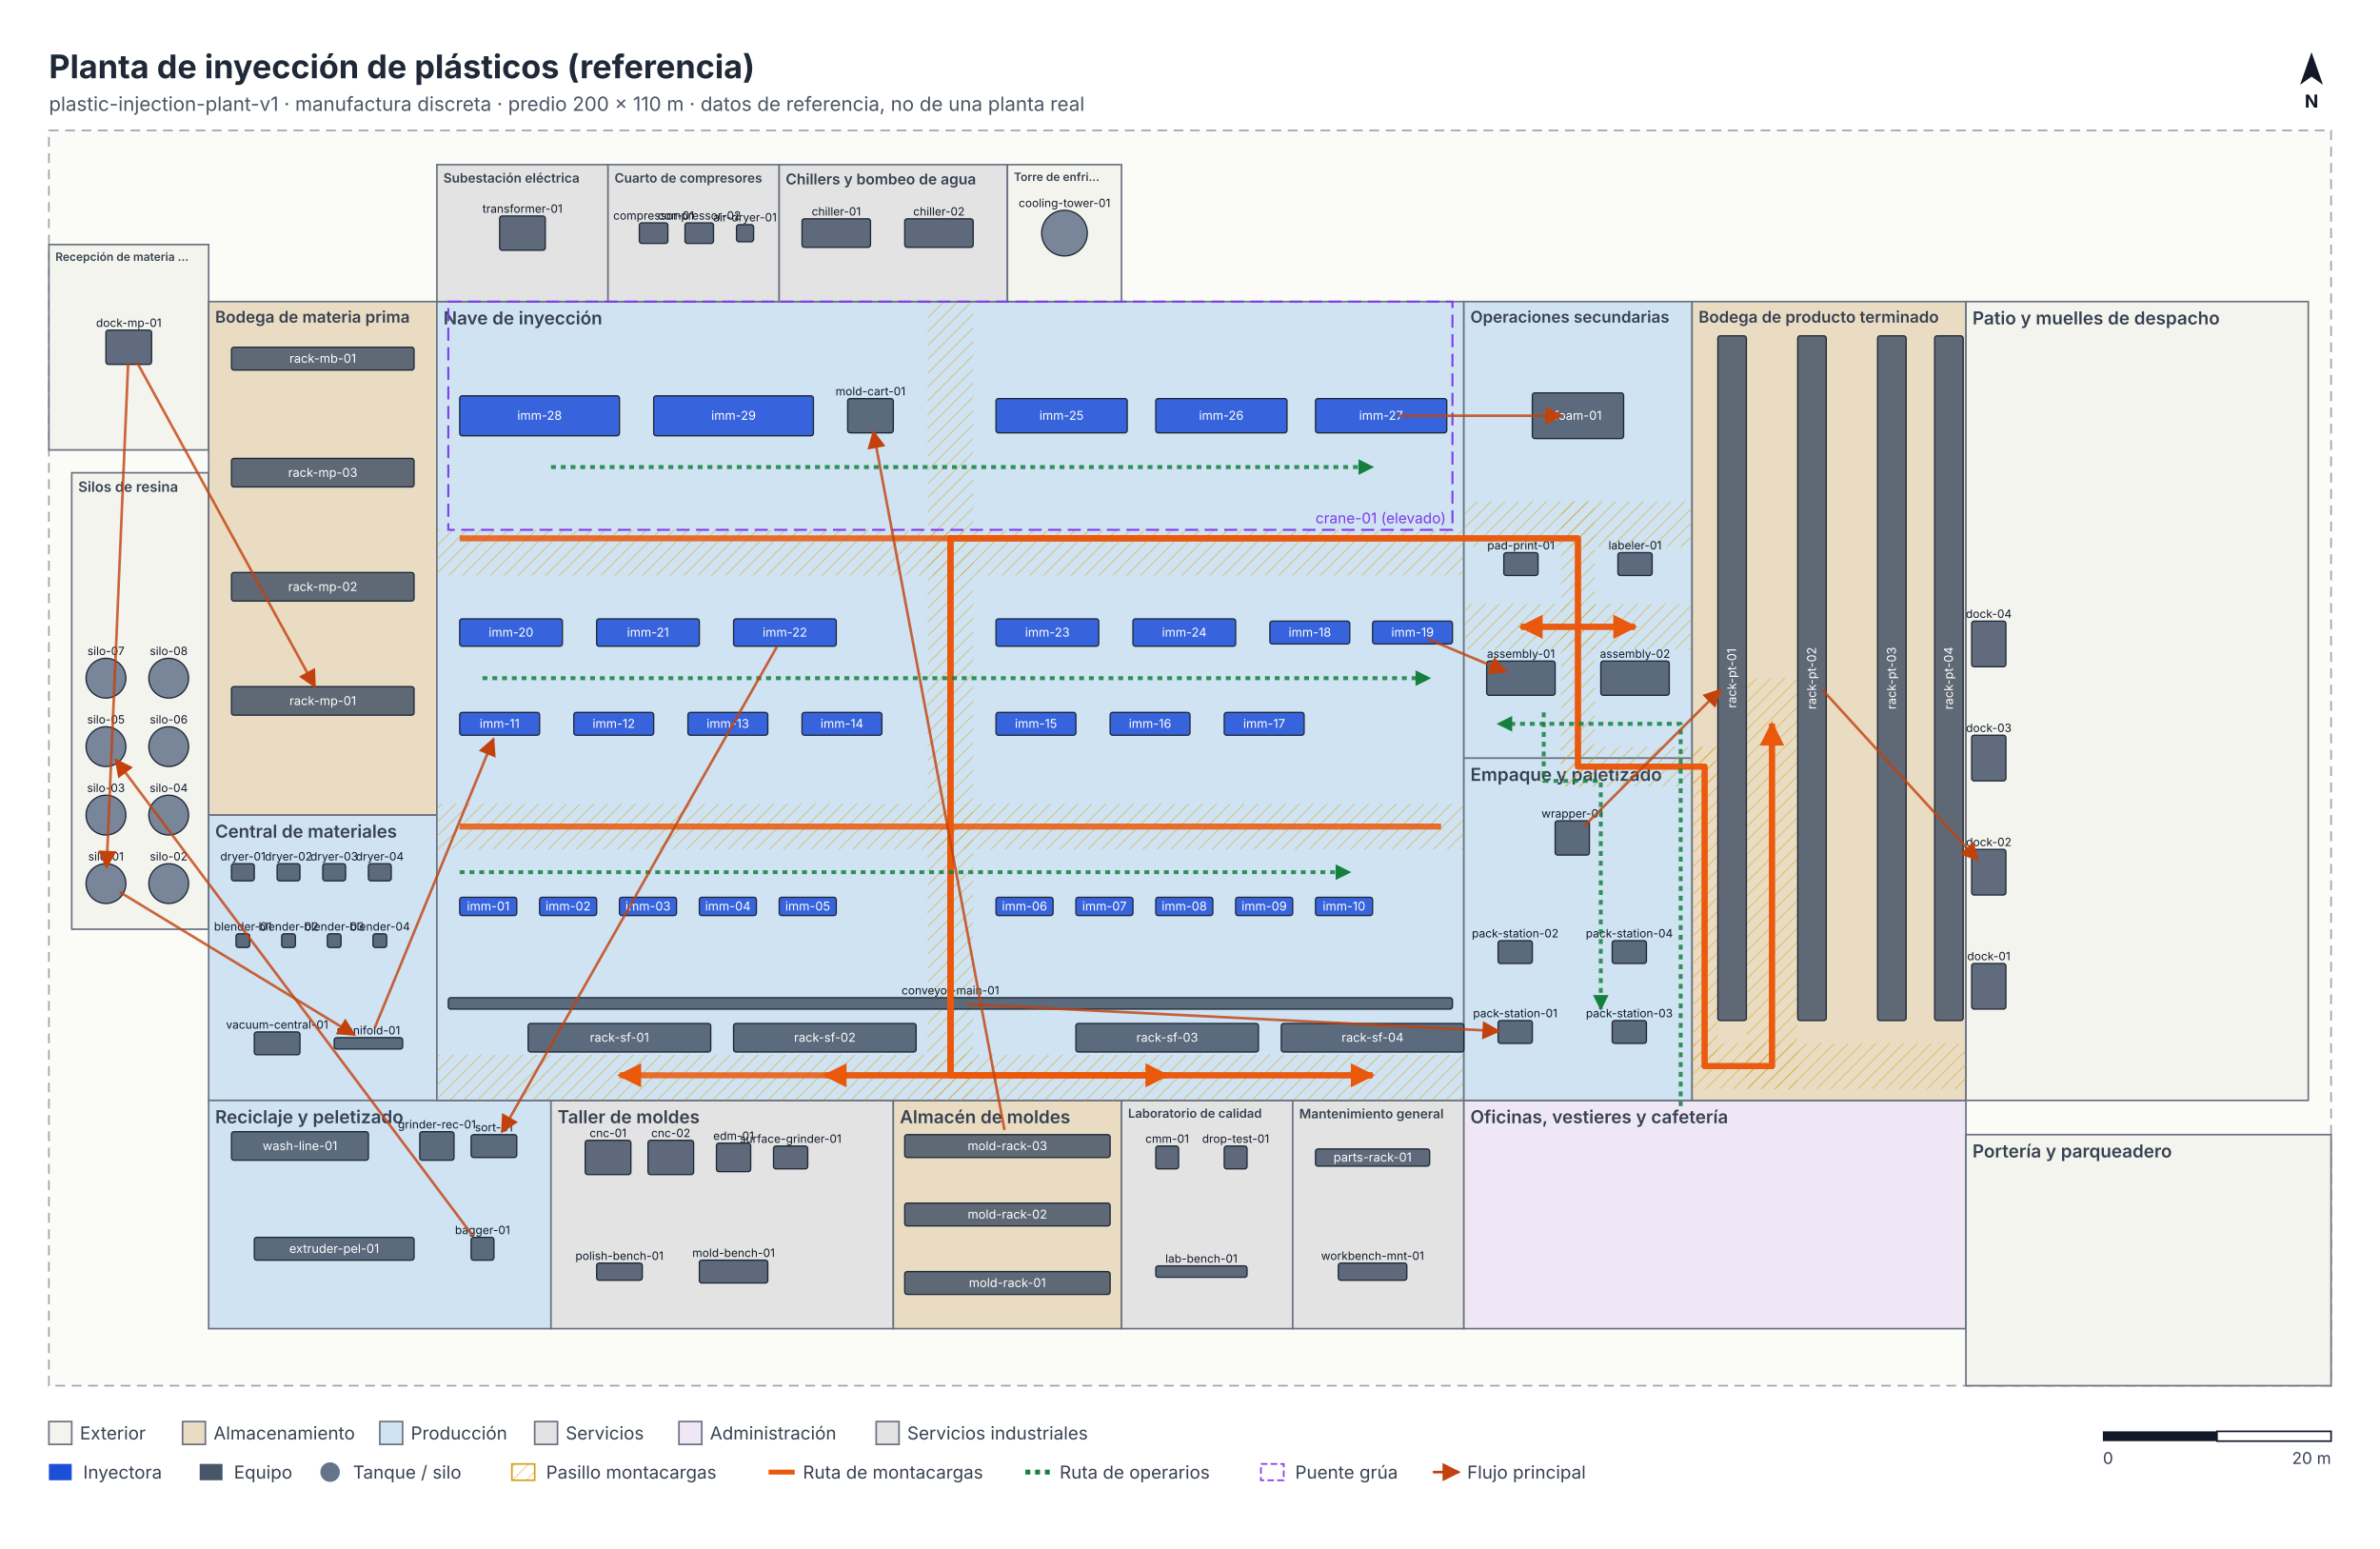
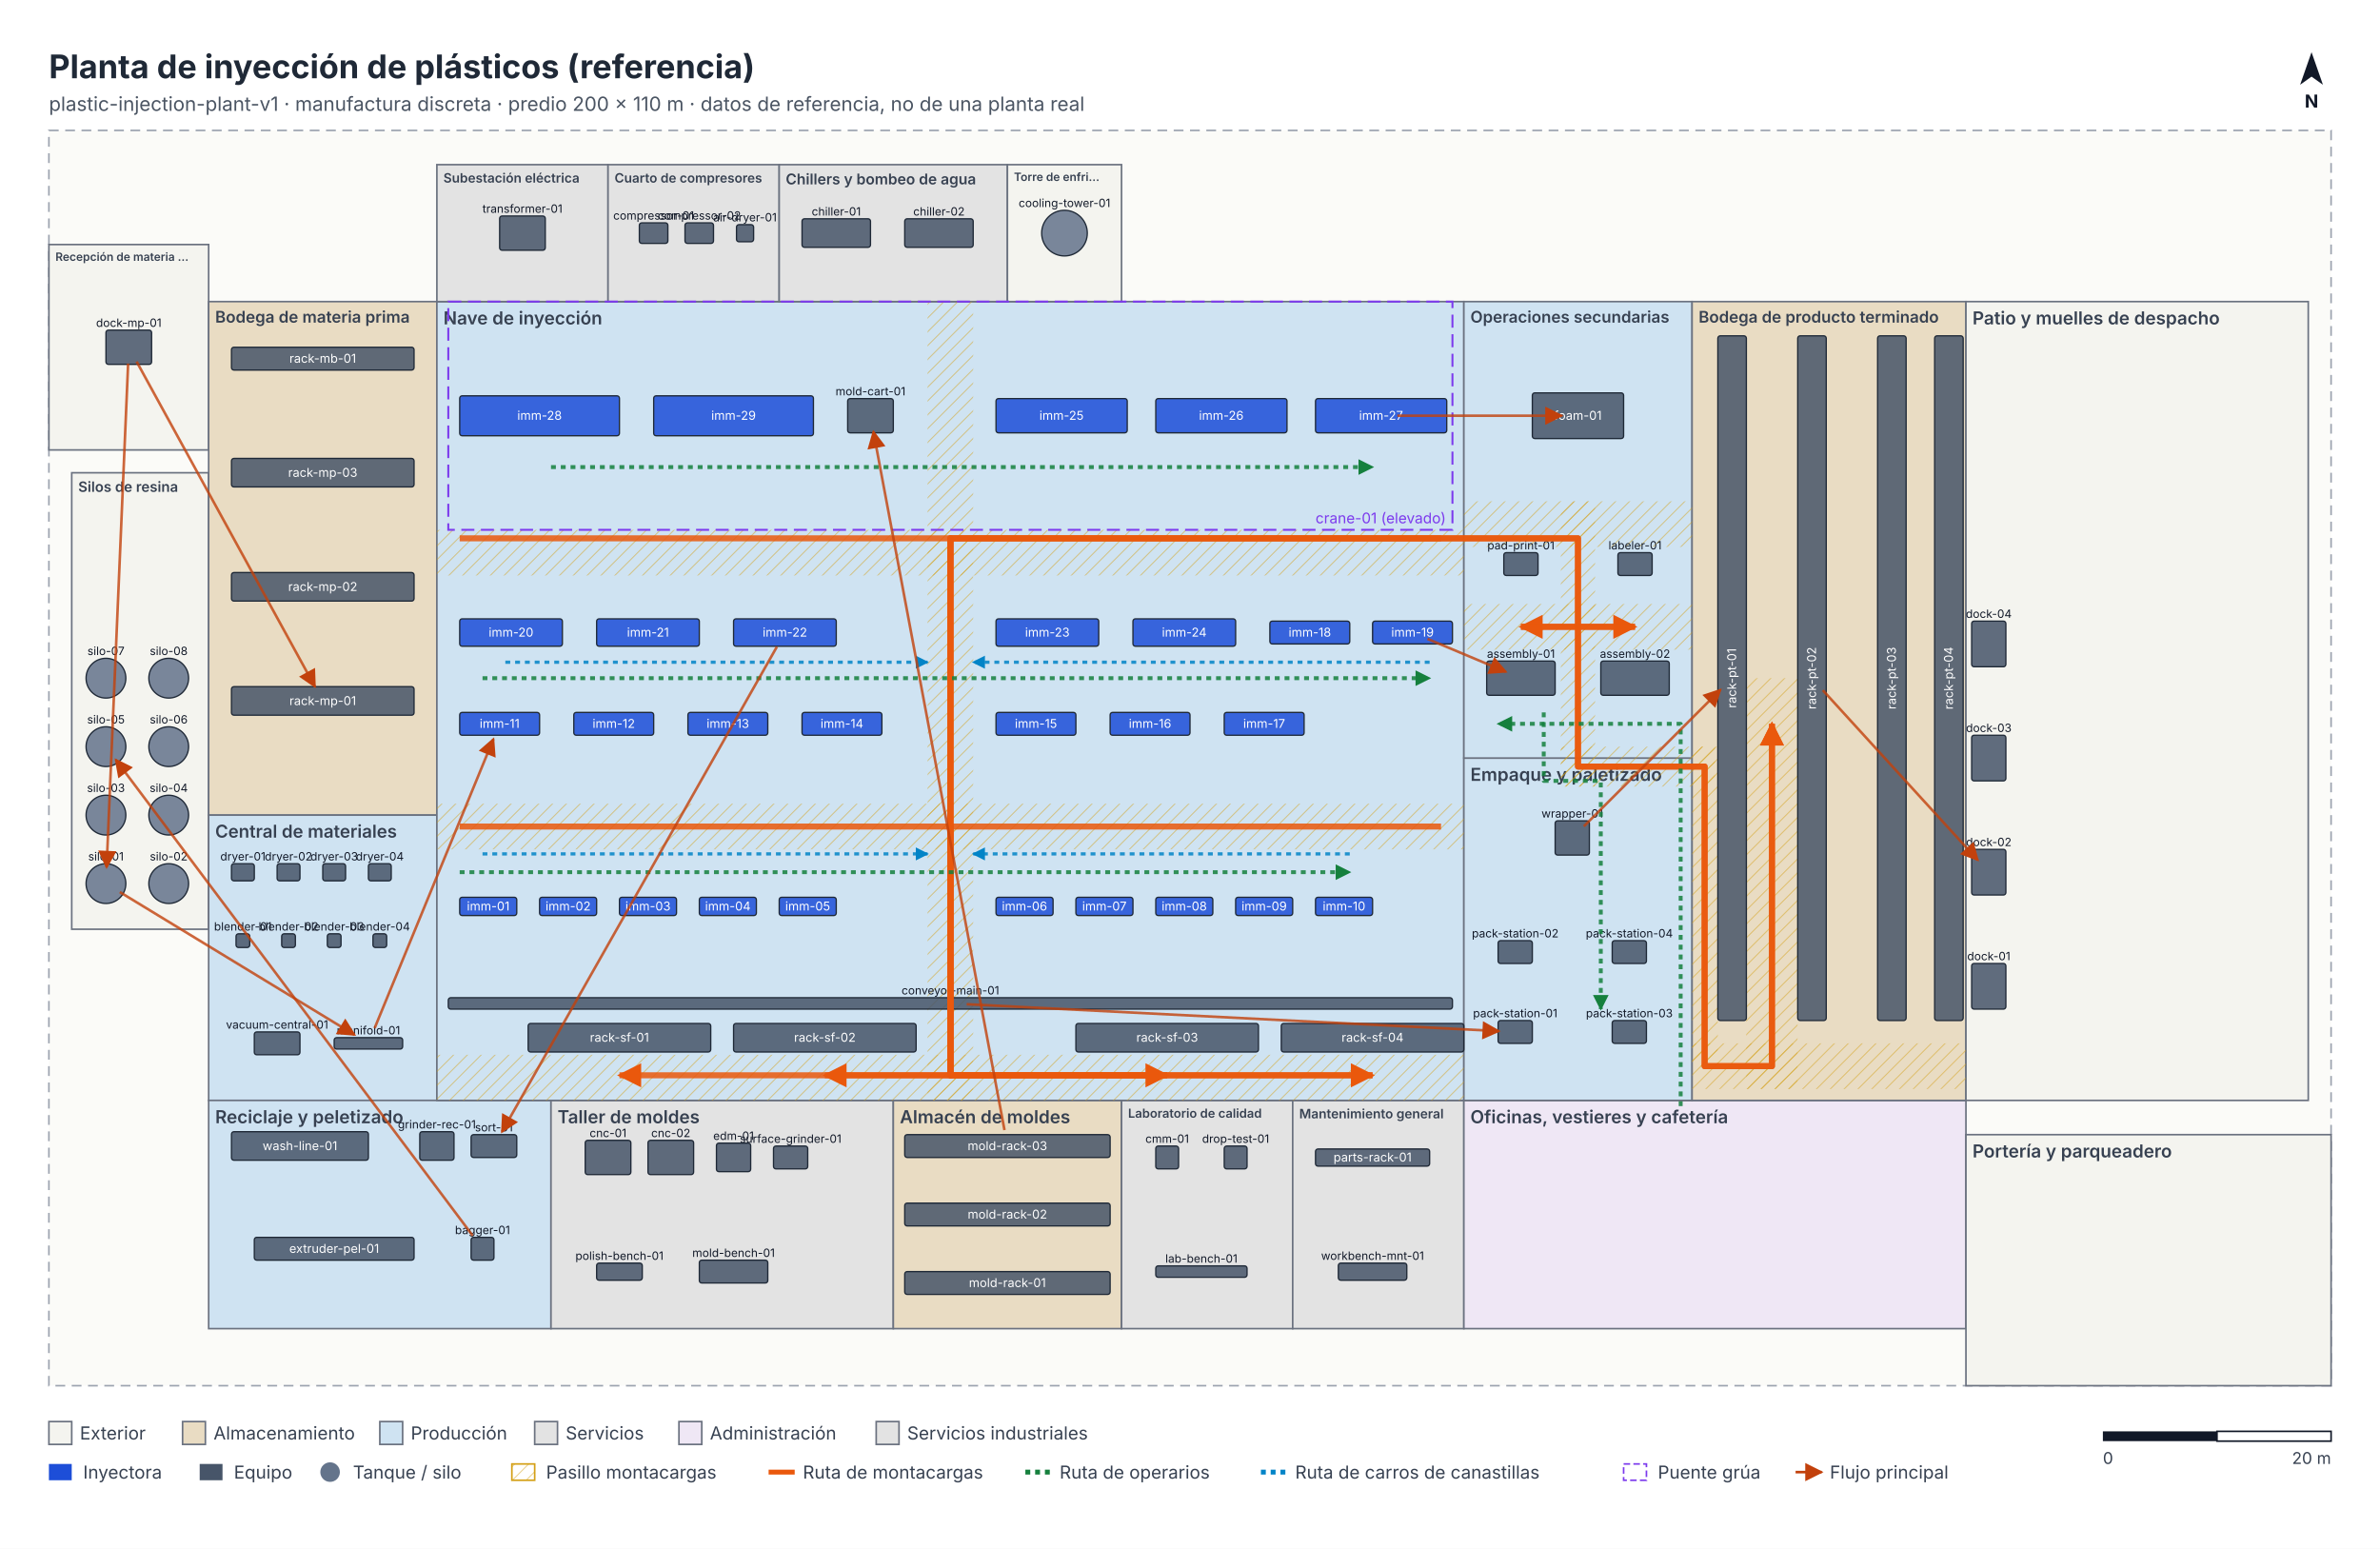
<svg xmlns="http://www.w3.org/2000/svg" width="1460" height="950" viewBox="0 0 1460 950" font-family="Inter, Helvetica, Arial, sans-serif">
  <defs>
    <pattern id="hatch" width="6" height="6" patternUnits="userSpaceOnUse" patternTransform="rotate(45)">
      <line x1="0" y1="0" x2="0" y2="6" stroke="#d4a017" stroke-width="1.2" stroke-opacity="0.45" />
    </pattern>
    <marker id="arrow" viewBox="0 0 10 10" refX="9" refY="5" markerWidth="7" markerHeight="7" orient="auto-start-reverse">
      <path d="M0,0 L10,5 L0,10 z" fill="#c2410c" />
    </marker>
    <marker id="arrow-forklift" viewBox="0 0 10 10" refX="9" refY="5" markerWidth="4" markerHeight="4" orient="auto">
      <path d="M0,0 L10,5 L0,10 z" fill="#ea580c" />
    </marker>
    <marker id="arrow-pedestrian" viewBox="0 0 10 10" refX="9" refY="5" markerWidth="4" markerHeight="4" orient="auto">
      <path d="M0,0 L10,5 L0,10 z" fill="#15803d" />
+     </marker>
+     <marker id="arrow-cart" viewBox="0 0 10 10" refX="9" refY="5" markerWidth="4" markerHeight="4" orient="auto">
+       <path d="M0,0 L10,5 L0,10 z" fill="#0284c7" />
    </marker>
  </defs>
  <rect width="100%" height="100%" fill="#ffffff" />
  <text x="30" y="48" font-size="20" font-weight="700" fill="#1f2937">Planta de inyección de plásticos (referencia)</text>
  <text x="30" y="68" font-size="12" fill="#4b5563">plastic-injection-plant-v1 · manufactura discreta · predio 200 × 110 m · datos de referencia, no de una planta real</text>
  <rect x="30.0" y="80.0" width="1400.0" height="770.0" fill="#fbfbf8" stroke="#9ca3af" stroke-dasharray="6 4" />
  <rect x="44.0" y="290.0" width="84.0" height="280.0" fill="#f4f4ef" stroke="#6b7280" stroke-width="1" />
  <text x="48.0" y="301.7" font-size="8.736" font-weight="600" fill="#374151">Silos de resina</text>
  <rect x="30.0" y="150.0" width="98.0" height="126.0" fill="#f4f4ef" stroke="#6b7280" stroke-width="1" />
  <text x="34.0" y="160.0" font-size="7.0" font-weight="600" fill="#374151">Recepción de materia …</text>
  <rect x="128.0" y="185.0" width="140.0" height="315.0" fill="#e9dcc3" stroke="#6b7280" stroke-width="1" />
  <text x="132.0" y="197.9" font-size="9.895" font-weight="600" fill="#374151">Bodega de materia prima</text>
  <rect x="128.0" y="500.0" width="140.0" height="175.0" fill="#cfe3f2" stroke="#6b7280" stroke-width="1" />
  <text x="132.0" y="513.8" font-size="10.837" font-weight="600" fill="#374151">Central de materiales</text>
  <rect x="128.0" y="675.0" width="210.0" height="140.0" fill="#cfe3f2" stroke="#6b7280" stroke-width="1" />
  <text x="132.0" y="689.0" font-size="11.0" font-weight="600" fill="#374151">Reciclaje y peletizado</text>
  <rect x="338.0" y="675.0" width="210.0" height="140.0" fill="#e3e3e3" stroke="#6b7280" stroke-width="1" />
  <text x="342.0" y="689.0" font-size="11.0" font-weight="600" fill="#374151">Taller de moldes</text>
  <rect x="548.0" y="675.0" width="140.0" height="140.0" fill="#e9dcc3" stroke="#6b7280" stroke-width="1" />
  <text x="552.0" y="689.0" font-size="11.0" font-weight="600" fill="#374151">Almacén de moldes</text>
  <rect x="688.0" y="675.0" width="105.0" height="140.0" fill="#e3e3e3" stroke="#6b7280" stroke-width="1" />
  <text x="692.0" y="685.6" font-size="7.602" font-weight="600" fill="#374151">Laboratorio de calidad</text>
  <rect x="793.0" y="675.0" width="105.0" height="140.0" fill="#e3e3e3" stroke="#6b7280" stroke-width="1" />
  <text x="797.0" y="686.0" font-size="7.964" font-weight="600" fill="#374151">Mantenimiento general</text>
  <rect x="898.0" y="675.0" width="308.0" height="140.0" fill="#efe7f5" stroke="#6b7280" stroke-width="1" />
  <text x="902.0" y="689.0" font-size="11.0" font-weight="600" fill="#374151">Oficinas, vestieres y cafetería</text>
  <rect x="268.0" y="185.0" width="630.0" height="490.0" fill="#cfe3f2" stroke="#6b7280" stroke-width="1" />
  <text x="272.0" y="199.0" font-size="11.0" font-weight="600" fill="#374151">Nave de inyección</text>
  <rect x="898.0" y="465.0" width="140.0" height="210.0" fill="#cfe3f2" stroke="#6b7280" stroke-width="1" />
  <text x="902.0" y="479.0" font-size="11.0" font-weight="600" fill="#374151">Empaque y paletizado</text>
  <rect x="898.0" y="185.0" width="140.0" height="280.0" fill="#cfe3f2" stroke="#6b7280" stroke-width="1" />
  <text x="902.0" y="197.9" font-size="9.895" font-weight="600" fill="#374151">Operaciones secundarias</text>
  <rect x="1038.0" y="185.0" width="168.0" height="490.0" fill="#e9dcc3" stroke="#6b7280" stroke-width="1" />
  <text x="1042.0" y="197.9" font-size="9.852" font-weight="600" fill="#374151">Bodega de producto terminado</text>
  <rect x="1206.0" y="185.0" width="210.0" height="490.0" fill="#f4f4ef" stroke="#6b7280" stroke-width="1" />
  <text x="1210.0" y="199.0" font-size="11.0" font-weight="600" fill="#374151">Patio y muelles de despacho</text>
  <rect x="268.0" y="101.0" width="105.0" height="84.0" fill="#e3e3e3" stroke="#6b7280" stroke-width="1" />
  <text x="272.0" y="112.0" font-size="7.964" font-weight="600" fill="#374151">Subestación eléctrica</text>
  <rect x="373.0" y="101.0" width="105.0" height="84.0" fill="#e3e3e3" stroke="#6b7280" stroke-width="1" />
  <text x="377.0" y="112.0" font-size="7.964" font-weight="600" fill="#374151">Cuarto de compresores</text>
  <rect x="478.0" y="101.0" width="140.0" height="84.0" fill="#e3e3e3" stroke="#6b7280" stroke-width="1" />
  <text x="482.0" y="113.1" font-size="9.103" font-weight="600" fill="#374151">Chillers y bombeo de agua</text>
  <rect x="618.0" y="101.0" width="70.0" height="84.0" fill="#f4f4ef" stroke="#6b7280" stroke-width="1" />
  <text x="622.0" y="111.0" font-size="7.0" font-weight="600" fill="#374151">Torre de enfri…</text>
  <rect x="1206.0" y="696.0" width="224.0" height="154.0" fill="#f4f4ef" stroke="#6b7280" stroke-width="1" />
  <text x="1210.0" y="710.0" font-size="11.0" font-weight="600" fill="#374151">Portería y parqueadero</text>
  <rect x="268.0" y="647.0" width="630.0" height="28.0" fill="url(#hatch)" stroke="none" />
  <rect x="569.0" y="185.0" width="28.0" height="490.0" fill="url(#hatch)" stroke="none" />
  <rect x="268.0" y="493.0" width="630.0" height="28.0" fill="url(#hatch)" stroke="none" />
  <rect x="268.0" y="325.0" width="630.0" height="28.0" fill="url(#hatch)" stroke="none" />
  <rect x="898.0" y="307.5" width="140.0" height="28.0" fill="url(#hatch)" stroke="none" />
  <rect x="898.0" y="370.5" width="140.0" height="28.0" fill="url(#hatch)" stroke="none" />
  <rect x="957.5" y="307.5" width="21.0" height="175.0" fill="url(#hatch)" stroke="none" />
  <rect x="957.5" y="458.0" width="94.5" height="24.5" fill="url(#hatch)" stroke="none" />
  <rect x="1038.0" y="458.0" width="15.8" height="196.0" fill="url(#hatch)" stroke="none" />
  <rect x="1038.0" y="640.0" width="168.0" height="28.0" fill="url(#hatch)" stroke="none" />
  <rect x="1071.2" y="416.0" width="31.5" height="252.0" fill="url(#hatch)" stroke="none" />
  <circle cx="65.0" cy="542.0" r="12.2" fill="#64748b" fill-opacity="0.85" stroke="#1f2937" stroke-width="0.8" />
  <text x="65.0" y="527.8" font-size="7.0" text-anchor="middle" fill="#111827">silo-01</text>
  <circle cx="103.5" cy="542.0" r="12.2" fill="#64748b" fill-opacity="0.85" stroke="#1f2937" stroke-width="0.8" />
  <text x="103.5" y="527.8" font-size="7.0" text-anchor="middle" fill="#111827">silo-02</text>
  <circle cx="65.0" cy="500.0" r="12.2" fill="#64748b" fill-opacity="0.85" stroke="#1f2937" stroke-width="0.8" />
  <text x="65.0" y="485.8" font-size="7.0" text-anchor="middle" fill="#111827">silo-03</text>
  <circle cx="103.5" cy="500.0" r="12.2" fill="#64748b" fill-opacity="0.85" stroke="#1f2937" stroke-width="0.8" />
  <text x="103.5" y="485.8" font-size="7.0" text-anchor="middle" fill="#111827">silo-04</text>
  <circle cx="65.0" cy="458.0" r="12.2" fill="#64748b" fill-opacity="0.85" stroke="#1f2937" stroke-width="0.8" />
  <text x="65.0" y="443.8" font-size="7.0" text-anchor="middle" fill="#111827">silo-05</text>
  <circle cx="103.5" cy="458.0" r="12.2" fill="#64748b" fill-opacity="0.85" stroke="#1f2937" stroke-width="0.8" />
  <text x="103.5" y="443.8" font-size="7.0" text-anchor="middle" fill="#111827">silo-06</text>
  <circle cx="65.0" cy="416.0" r="12.2" fill="#64748b" fill-opacity="0.85" stroke="#1f2937" stroke-width="0.8" />
  <text x="65.0" y="401.8" font-size="7.0" text-anchor="middle" fill="#111827">silo-07</text>
  <circle cx="103.5" cy="416.0" r="12.2" fill="#64748b" fill-opacity="0.85" stroke="#1f2937" stroke-width="0.8" />
  <text x="103.5" y="401.8" font-size="7.0" text-anchor="middle" fill="#111827">silo-08</text>
  <rect x="65.0" y="202.5" width="28.0" height="21.0" rx="1.5" fill="#475569" fill-opacity="0.85" stroke="#1f2937" stroke-width="0.8" />
  <text x="79.0" y="200.5" font-size="7.0" text-anchor="middle" fill="#111827">dock-mp-01</text>
  <rect x="142.0" y="421.2" width="112.0" height="17.5" rx="1.5" fill="#475569" fill-opacity="0.85" stroke="#1f2937" stroke-width="0.8" />
  <text x="198.0" y="432.5" font-size="7.5" text-anchor="middle" fill="#ffffff">rack-mp-01</text>
  <rect x="142.0" y="351.2" width="112.0" height="17.5" rx="1.5" fill="#475569" fill-opacity="0.85" stroke="#1f2937" stroke-width="0.8" />
  <text x="198.0" y="362.5" font-size="7.5" text-anchor="middle" fill="#ffffff">rack-mp-02</text>
  <rect x="142.0" y="281.2" width="112.0" height="17.5" rx="1.5" fill="#475569" fill-opacity="0.85" stroke="#1f2937" stroke-width="0.8" />
  <text x="198.0" y="292.5" font-size="7.5" text-anchor="middle" fill="#ffffff">rack-mp-03</text>
  <rect x="142.0" y="213.0" width="112.0" height="14.0" rx="1.5" fill="#475569" fill-opacity="0.85" stroke="#1f2937" stroke-width="0.8" />
  <text x="198.0" y="222.5" font-size="7.5" text-anchor="middle" fill="#ffffff">rack-mb-01</text>
  <rect x="142.0" y="529.8" width="14.0" height="10.5" rx="1.5" fill="#475569" fill-opacity="0.85" stroke="#1f2937" stroke-width="0.8" />
  <text x="149.0" y="527.8" font-size="7.0" text-anchor="middle" fill="#111827">dryer-01</text>
  <rect x="170.0" y="529.8" width="14.0" height="10.5" rx="1.5" fill="#475569" fill-opacity="0.85" stroke="#1f2937" stroke-width="0.8" />
  <text x="177.0" y="527.8" font-size="7.0" text-anchor="middle" fill="#111827">dryer-02</text>
  <rect x="198.0" y="529.8" width="14.0" height="10.5" rx="1.5" fill="#475569" fill-opacity="0.85" stroke="#1f2937" stroke-width="0.8" />
  <text x="205.0" y="527.8" font-size="7.0" text-anchor="middle" fill="#111827">dryer-03</text>
  <rect x="226.0" y="529.8" width="14.0" height="10.5" rx="1.5" fill="#475569" fill-opacity="0.85" stroke="#1f2937" stroke-width="0.8" />
  <text x="233.0" y="527.8" font-size="7.0" text-anchor="middle" fill="#111827">dryer-04</text>
  <rect x="144.8" y="572.8" width="8.4" height="8.4" rx="1.5" fill="#475569" fill-opacity="0.85" stroke="#1f2937" stroke-width="0.8" />
  <text x="149.0" y="570.8" font-size="7.0" text-anchor="middle" fill="#111827">blender-01</text>
  <rect x="172.8" y="572.8" width="8.4" height="8.4" rx="1.5" fill="#475569" fill-opacity="0.85" stroke="#1f2937" stroke-width="0.8" />
  <text x="177.0" y="570.8" font-size="7.0" text-anchor="middle" fill="#111827">blender-02</text>
  <rect x="200.8" y="572.8" width="8.4" height="8.4" rx="1.5" fill="#475569" fill-opacity="0.85" stroke="#1f2937" stroke-width="0.8" />
  <text x="205.0" y="570.8" font-size="7.0" text-anchor="middle" fill="#111827">blender-03</text>
  <rect x="228.8" y="572.8" width="8.4" height="8.4" rx="1.5" fill="#475569" fill-opacity="0.85" stroke="#1f2937" stroke-width="0.8" />
  <text x="233.0" y="570.8" font-size="7.0" text-anchor="middle" fill="#111827">blender-04</text>
  <rect x="156.0" y="633.0" width="28.0" height="14.0" rx="1.5" fill="#475569" fill-opacity="0.85" stroke="#1f2937" stroke-width="0.8" />
  <text x="170.0" y="631.0" font-size="7.0" text-anchor="middle" fill="#111827">vacuum-central-01</text>
  <rect x="205.0" y="636.5" width="42.0" height="7.0" rx="1.5" fill="#475569" fill-opacity="0.85" stroke="#1f2937" stroke-width="0.8" />
  <text x="226.0" y="634.5" font-size="7.0" text-anchor="middle" fill="#111827">manifold-01</text>
  <rect x="289.0" y="696.0" width="28.0" height="14.0" rx="1.5" fill="#475569" fill-opacity="0.85" stroke="#1f2937" stroke-width="0.8" />
  <text x="303.0" y="694.0" font-size="7.0" text-anchor="middle" fill="#111827">sort-01</text>
  <rect x="142.0" y="694.2" width="84.0" height="17.5" rx="1.5" fill="#475569" fill-opacity="0.85" stroke="#1f2937" stroke-width="0.8" />
  <text x="184.0" y="705.5" font-size="7.5" text-anchor="middle" fill="#ffffff">wash-line-01</text>
  <rect x="257.5" y="694.2" width="21.0" height="17.5" rx="1.5" fill="#475569" fill-opacity="0.85" stroke="#1f2937" stroke-width="0.8" />
  <text x="268.0" y="692.2" font-size="7.0" text-anchor="middle" fill="#111827">grinder-rec-01</text>
  <rect x="156.0" y="759.0" width="98.0" height="14.0" rx="1.5" fill="#475569" fill-opacity="0.85" stroke="#1f2937" stroke-width="0.8" />
  <text x="205.0" y="768.5" font-size="7.5" text-anchor="middle" fill="#ffffff">extruder-pel-01</text>
  <rect x="289.0" y="759.0" width="14.0" height="14.0" rx="1.5" fill="#475569" fill-opacity="0.85" stroke="#1f2937" stroke-width="0.8" />
  <text x="296.0" y="757.0" font-size="7.0" text-anchor="middle" fill="#111827">bagger-01</text>
  <rect x="359.0" y="699.5" width="28.0" height="21.0" rx="1.5" fill="#475569" fill-opacity="0.85" stroke="#1f2937" stroke-width="0.8" />
  <text x="373.0" y="697.5" font-size="7.0" text-anchor="middle" fill="#111827">cnc-01</text>
  <rect x="397.5" y="699.5" width="28.0" height="21.0" rx="1.5" fill="#475569" fill-opacity="0.85" stroke="#1f2937" stroke-width="0.8" />
  <text x="411.5" y="697.5" font-size="7.0" text-anchor="middle" fill="#111827">cnc-02</text>
  <rect x="439.5" y="701.2" width="21.0" height="17.5" rx="1.5" fill="#475569" fill-opacity="0.85" stroke="#1f2937" stroke-width="0.8" />
  <text x="450.0" y="699.2" font-size="7.0" text-anchor="middle" fill="#111827">edm-01</text>
  <rect x="474.5" y="703.0" width="21.0" height="14.0" rx="1.5" fill="#475569" fill-opacity="0.85" stroke="#1f2937" stroke-width="0.8" />
  <text x="485.0" y="701.0" font-size="7.0" text-anchor="middle" fill="#111827">surface-grinder-01</text>
  <rect x="366.0" y="774.8" width="28.0" height="10.5" rx="1.5" fill="#475569" fill-opacity="0.85" stroke="#1f2937" stroke-width="0.8" />
  <text x="380.0" y="772.8" font-size="7.0" text-anchor="middle" fill="#111827">polish-bench-01</text>
  <rect x="429.0" y="773.0" width="42.0" height="14.0" rx="1.5" fill="#475569" fill-opacity="0.85" stroke="#1f2937" stroke-width="0.8" />
  <text x="450.0" y="771.0" font-size="7.0" text-anchor="middle" fill="#111827">mold-bench-01</text>
  <rect x="555.0" y="780.0" width="126.0" height="14.0" rx="1.5" fill="#475569" fill-opacity="0.85" stroke="#1f2937" stroke-width="0.8" />
  <text x="618.0" y="789.5" font-size="7.5" text-anchor="middle" fill="#ffffff">mold-rack-01</text>
  <rect x="555.0" y="738.0" width="126.0" height="14.0" rx="1.5" fill="#475569" fill-opacity="0.85" stroke="#1f2937" stroke-width="0.8" />
  <text x="618.0" y="747.5" font-size="7.5" text-anchor="middle" fill="#ffffff">mold-rack-02</text>
  <rect x="555.0" y="696.0" width="126.0" height="14.0" rx="1.5" fill="#475569" fill-opacity="0.85" stroke="#1f2937" stroke-width="0.8" />
  <text x="618.0" y="705.5" font-size="7.5" text-anchor="middle" fill="#ffffff">mold-rack-03</text>
  <rect x="709.0" y="703.0" width="14.0" height="14.0" rx="1.5" fill="#475569" fill-opacity="0.85" stroke="#1f2937" stroke-width="0.8" />
  <text x="716.0" y="701.0" font-size="7.0" text-anchor="middle" fill="#111827">cmm-01</text>
  <rect x="709.0" y="776.5" width="56.0" height="7.0" rx="1.5" fill="#475569" fill-opacity="0.85" stroke="#1f2937" stroke-width="0.8" />
  <text x="737.0" y="774.5" font-size="7.0" text-anchor="middle" fill="#111827">lab-bench-01</text>
  <rect x="751.0" y="703.0" width="14.0" height="14.0" rx="1.5" fill="#475569" fill-opacity="0.85" stroke="#1f2937" stroke-width="0.8" />
  <text x="758.0" y="701.0" font-size="7.0" text-anchor="middle" fill="#111827">drop-test-01</text>
  <rect x="821.0" y="774.8" width="42.0" height="10.5" rx="1.5" fill="#475569" fill-opacity="0.85" stroke="#1f2937" stroke-width="0.8" />
  <text x="842.0" y="772.8" font-size="7.0" text-anchor="middle" fill="#111827">workbench-mnt-01</text>
  <rect x="807.0" y="704.8" width="70.0" height="10.5" rx="1.5" fill="#475569" fill-opacity="0.85" stroke="#1f2937" stroke-width="0.8" />
  <text x="842.0" y="712.5" font-size="7.5" text-anchor="middle" fill="#ffffff">parts-rack-01</text>
  <rect x="275.0" y="185.0" width="616.0" height="140.0" fill="none" stroke="#7c3aed" stroke-width="1.2" stroke-dasharray="8 4" />
  <text x="887.0" y="321.0" font-size="9" text-anchor="end" fill="#7c3aed">crane-01 (elevado)</text>
  <rect x="275.0" y="612.0" width="616.0" height="7.0" rx="1.5" fill="#475569" fill-opacity="0.85" stroke="#1f2937" stroke-width="0.8" />
  <text x="583.0" y="610.0" font-size="7.0" text-anchor="middle" fill="#111827">conveyor-main-01</text>
  <rect x="520.0" y="244.5" width="28.0" height="21.0" rx="1.5" fill="#475569" fill-opacity="0.85" stroke="#1f2937" stroke-width="0.8" />
  <text x="534.0" y="242.5" font-size="7.0" text-anchor="middle" fill="#111827">mold-cart-01</text>
  <rect x="282.0" y="550.4" width="35.0" height="11.2" rx="1.5" fill="#1d4ed8" fill-opacity="0.85" stroke="#1f2937" stroke-width="0.8" />
  <text x="299.5" y="558.5" font-size="7.5" text-anchor="middle" fill="#ffffff">imm-01</text>
  <rect x="331.0" y="550.4" width="35.0" height="11.2" rx="1.5" fill="#1d4ed8" fill-opacity="0.85" stroke="#1f2937" stroke-width="0.8" />
  <text x="348.5" y="558.5" font-size="7.5" text-anchor="middle" fill="#ffffff">imm-02</text>
  <rect x="380.0" y="550.4" width="35.0" height="11.2" rx="1.5" fill="#1d4ed8" fill-opacity="0.85" stroke="#1f2937" stroke-width="0.8" />
  <text x="397.5" y="558.5" font-size="7.5" text-anchor="middle" fill="#ffffff">imm-03</text>
  <rect x="429.0" y="550.4" width="35.0" height="11.2" rx="1.5" fill="#1d4ed8" fill-opacity="0.85" stroke="#1f2937" stroke-width="0.8" />
  <text x="446.5" y="558.5" font-size="7.5" text-anchor="middle" fill="#ffffff">imm-04</text>
  <rect x="478.0" y="550.4" width="35.0" height="11.2" rx="1.5" fill="#1d4ed8" fill-opacity="0.85" stroke="#1f2937" stroke-width="0.8" />
  <text x="495.5" y="558.5" font-size="7.5" text-anchor="middle" fill="#ffffff">imm-05</text>
  <rect x="611.0" y="550.4" width="35.0" height="11.2" rx="1.5" fill="#1d4ed8" fill-opacity="0.85" stroke="#1f2937" stroke-width="0.8" />
  <text x="628.5" y="558.5" font-size="7.5" text-anchor="middle" fill="#ffffff">imm-06</text>
  <rect x="660.0" y="550.4" width="35.0" height="11.2" rx="1.5" fill="#1d4ed8" fill-opacity="0.85" stroke="#1f2937" stroke-width="0.8" />
  <text x="677.5" y="558.5" font-size="7.5" text-anchor="middle" fill="#ffffff">imm-07</text>
  <rect x="709.0" y="550.4" width="35.0" height="11.2" rx="1.5" fill="#1d4ed8" fill-opacity="0.85" stroke="#1f2937" stroke-width="0.8" />
  <text x="726.5" y="558.5" font-size="7.5" text-anchor="middle" fill="#ffffff">imm-08</text>
  <rect x="758.0" y="550.4" width="35.0" height="11.2" rx="1.5" fill="#1d4ed8" fill-opacity="0.85" stroke="#1f2937" stroke-width="0.8" />
  <text x="775.5" y="558.5" font-size="7.5" text-anchor="middle" fill="#ffffff">imm-09</text>
  <rect x="807.0" y="550.4" width="35.0" height="11.2" rx="1.5" fill="#1d4ed8" fill-opacity="0.85" stroke="#1f2937" stroke-width="0.8" />
  <text x="824.5" y="558.5" font-size="7.5" text-anchor="middle" fill="#ffffff">imm-10</text>
  <rect x="282.0" y="437.0" width="49.0" height="14.0" rx="1.5" fill="#1d4ed8" fill-opacity="0.85" stroke="#1f2937" stroke-width="0.8" />
  <text x="306.5" y="446.5" font-size="7.5" text-anchor="middle" fill="#ffffff">imm-11</text>
  <rect x="352.0" y="437.0" width="49.0" height="14.0" rx="1.5" fill="#1d4ed8" fill-opacity="0.85" stroke="#1f2937" stroke-width="0.8" />
  <text x="376.5" y="446.5" font-size="7.5" text-anchor="middle" fill="#ffffff">imm-12</text>
  <rect x="422.0" y="437.0" width="49.0" height="14.0" rx="1.5" fill="#1d4ed8" fill-opacity="0.85" stroke="#1f2937" stroke-width="0.8" />
  <text x="446.5" y="446.5" font-size="7.5" text-anchor="middle" fill="#ffffff">imm-13</text>
  <rect x="492.0" y="437.0" width="49.0" height="14.0" rx="1.5" fill="#1d4ed8" fill-opacity="0.85" stroke="#1f2937" stroke-width="0.8" />
  <text x="516.5" y="446.5" font-size="7.5" text-anchor="middle" fill="#ffffff">imm-14</text>
  <rect x="611.0" y="437.0" width="49.0" height="14.0" rx="1.5" fill="#1d4ed8" fill-opacity="0.85" stroke="#1f2937" stroke-width="0.8" />
  <text x="635.5" y="446.5" font-size="7.5" text-anchor="middle" fill="#ffffff">imm-15</text>
  <rect x="681.0" y="437.0" width="49.0" height="14.0" rx="1.5" fill="#1d4ed8" fill-opacity="0.85" stroke="#1f2937" stroke-width="0.8" />
  <text x="705.5" y="446.5" font-size="7.5" text-anchor="middle" fill="#ffffff">imm-16</text>
  <rect x="751.0" y="437.0" width="49.0" height="14.0" rx="1.5" fill="#1d4ed8" fill-opacity="0.85" stroke="#1f2937" stroke-width="0.8" />
  <text x="775.5" y="446.5" font-size="7.5" text-anchor="middle" fill="#ffffff">imm-17</text>
  <rect x="779.0" y="381.0" width="49.0" height="14.0" rx="1.5" fill="#1d4ed8" fill-opacity="0.85" stroke="#1f2937" stroke-width="0.8" />
  <text x="803.5" y="390.5" font-size="7.5" text-anchor="middle" fill="#ffffff">imm-18</text>
  <rect x="842.0" y="381.0" width="49.0" height="14.0" rx="1.5" fill="#1d4ed8" fill-opacity="0.85" stroke="#1f2937" stroke-width="0.8" />
  <text x="866.5" y="390.5" font-size="7.5" text-anchor="middle" fill="#ffffff">imm-19</text>
  <rect x="282.0" y="379.6" width="63.0" height="16.8" rx="1.5" fill="#1d4ed8" fill-opacity="0.85" stroke="#1f2937" stroke-width="0.8" />
  <text x="313.5" y="390.5" font-size="7.5" text-anchor="middle" fill="#ffffff">imm-20</text>
  <rect x="366.0" y="379.6" width="63.0" height="16.8" rx="1.5" fill="#1d4ed8" fill-opacity="0.85" stroke="#1f2937" stroke-width="0.8" />
  <text x="397.5" y="390.5" font-size="7.5" text-anchor="middle" fill="#ffffff">imm-21</text>
  <rect x="450.0" y="379.6" width="63.0" height="16.8" rx="1.5" fill="#1d4ed8" fill-opacity="0.85" stroke="#1f2937" stroke-width="0.8" />
  <text x="481.5" y="390.5" font-size="7.5" text-anchor="middle" fill="#ffffff">imm-22</text>
  <rect x="611.0" y="379.6" width="63.0" height="16.8" rx="1.5" fill="#1d4ed8" fill-opacity="0.85" stroke="#1f2937" stroke-width="0.8" />
  <text x="642.5" y="390.5" font-size="7.5" text-anchor="middle" fill="#ffffff">imm-23</text>
  <rect x="695.0" y="379.6" width="63.0" height="16.8" rx="1.5" fill="#1d4ed8" fill-opacity="0.85" stroke="#1f2937" stroke-width="0.8" />
  <text x="726.5" y="390.5" font-size="7.5" text-anchor="middle" fill="#ffffff">imm-24</text>
  <rect x="611.0" y="244.5" width="80.5" height="21.0" rx="1.5" fill="#1d4ed8" fill-opacity="0.85" stroke="#1f2937" stroke-width="0.8" />
  <text x="651.2" y="257.5" font-size="7.5" text-anchor="middle" fill="#ffffff">imm-25</text>
  <rect x="709.0" y="244.5" width="80.5" height="21.0" rx="1.5" fill="#1d4ed8" fill-opacity="0.85" stroke="#1f2937" stroke-width="0.8" />
  <text x="749.2" y="257.5" font-size="7.5" text-anchor="middle" fill="#ffffff">imm-26</text>
  <rect x="807.0" y="244.5" width="80.5" height="21.0" rx="1.5" fill="#1d4ed8" fill-opacity="0.85" stroke="#1f2937" stroke-width="0.8" />
  <text x="847.2" y="257.5" font-size="7.5" text-anchor="middle" fill="#ffffff">imm-27</text>
  <rect x="282.0" y="242.8" width="98.0" height="24.5" rx="1.5" fill="#1d4ed8" fill-opacity="0.85" stroke="#1f2937" stroke-width="0.8" />
  <text x="331.0" y="257.5" font-size="7.5" text-anchor="middle" fill="#ffffff">imm-28</text>
  <rect x="401.0" y="242.8" width="98.0" height="24.5" rx="1.5" fill="#1d4ed8" fill-opacity="0.85" stroke="#1f2937" stroke-width="0.8" />
  <text x="450.0" y="257.5" font-size="7.5" text-anchor="middle" fill="#ffffff">imm-29</text>
  <rect x="919.0" y="626.0" width="21.0" height="14.0" rx="1.5" fill="#475569" fill-opacity="0.85" stroke="#1f2937" stroke-width="0.8" />
  <text x="929.5" y="624.0" font-size="7.0" text-anchor="middle" fill="#111827">pack-station-01</text>
  <rect x="919.0" y="577.0" width="21.0" height="14.0" rx="1.5" fill="#475569" fill-opacity="0.85" stroke="#1f2937" stroke-width="0.8" />
  <text x="929.5" y="575.0" font-size="7.0" text-anchor="middle" fill="#111827">pack-station-02</text>
  <rect x="989.0" y="626.0" width="21.0" height="14.0" rx="1.5" fill="#475569" fill-opacity="0.85" stroke="#1f2937" stroke-width="0.8" />
  <text x="999.5" y="624.0" font-size="7.0" text-anchor="middle" fill="#111827">pack-station-03</text>
  <rect x="989.0" y="577.0" width="21.0" height="14.0" rx="1.5" fill="#475569" fill-opacity="0.85" stroke="#1f2937" stroke-width="0.8" />
  <text x="999.5" y="575.0" font-size="7.0" text-anchor="middle" fill="#111827">pack-station-04</text>
  <rect x="954.0" y="503.5" width="21.0" height="21.0" rx="1.5" fill="#475569" fill-opacity="0.85" stroke="#1f2937" stroke-width="0.8" />
  <text x="964.5" y="501.5" font-size="7.0" text-anchor="middle" fill="#111827">wrapper-01</text>
  <rect x="324.0" y="627.8" width="112.0" height="17.5" rx="1.5" fill="#475569" fill-opacity="0.85" stroke="#1f2937" stroke-width="0.8" />
  <text x="380.0" y="639.0" font-size="7.5" text-anchor="middle" fill="#ffffff">rack-sf-01</text>
  <rect x="450.0" y="627.8" width="112.0" height="17.5" rx="1.5" fill="#475569" fill-opacity="0.85" stroke="#1f2937" stroke-width="0.8" />
  <text x="506.0" y="639.0" font-size="7.5" text-anchor="middle" fill="#ffffff">rack-sf-02</text>
  <rect x="660.0" y="627.8" width="112.0" height="17.5" rx="1.5" fill="#475569" fill-opacity="0.85" stroke="#1f2937" stroke-width="0.8" />
  <text x="716.0" y="639.0" font-size="7.5" text-anchor="middle" fill="#ffffff">rack-sf-03</text>
  <rect x="786.0" y="627.8" width="112.0" height="17.5" rx="1.5" fill="#475569" fill-opacity="0.85" stroke="#1f2937" stroke-width="0.8" />
  <text x="842.0" y="639.0" font-size="7.5" text-anchor="middle" fill="#ffffff">rack-sf-04</text>
  <rect x="912.0" y="405.5" width="42.0" height="21.0" rx="1.5" fill="#475569" fill-opacity="0.85" stroke="#1f2937" stroke-width="0.8" />
  <text x="933.0" y="403.5" font-size="7.0" text-anchor="middle" fill="#111827">assembly-01</text>
  <rect x="982.0" y="405.5" width="42.0" height="21.0" rx="1.5" fill="#475569" fill-opacity="0.85" stroke="#1f2937" stroke-width="0.8" />
  <text x="1003.0" y="403.5" font-size="7.0" text-anchor="middle" fill="#111827">assembly-02</text>
  <rect x="922.5" y="339.0" width="21.0" height="14.0" rx="1.5" fill="#475569" fill-opacity="0.85" stroke="#1f2937" stroke-width="0.8" />
  <text x="933.0" y="337.0" font-size="7.0" text-anchor="middle" fill="#111827">pad-print-01</text>
  <rect x="992.5" y="339.0" width="21.0" height="14.0" rx="1.5" fill="#475569" fill-opacity="0.85" stroke="#1f2937" stroke-width="0.8" />
  <text x="1003.0" y="337.0" font-size="7.0" text-anchor="middle" fill="#111827">labeler-01</text>
  <rect x="940.0" y="241.0" width="56.0" height="28.0" rx="1.5" fill="#475569" fill-opacity="0.85" stroke="#1f2937" stroke-width="0.8" />
  <text x="968.0" y="257.5" font-size="7.5" text-anchor="middle" fill="#ffffff">foam-01</text>
  <rect x="1053.8" y="206.0" width="17.5" height="420.0" rx="1.5" fill="#475569" fill-opacity="0.85" stroke="#1f2937" stroke-width="0.8" />
  <text x="1062.5" y="418.5" font-size="7.5" text-anchor="middle" fill="#ffffff" transform="rotate(-90 1062.5 416.0)">rack-pt-01</text>
  <rect x="1102.8" y="206.0" width="17.5" height="420.0" rx="1.5" fill="#475569" fill-opacity="0.85" stroke="#1f2937" stroke-width="0.8" />
  <text x="1111.5" y="418.5" font-size="7.5" text-anchor="middle" fill="#ffffff" transform="rotate(-90 1111.5 416.0)">rack-pt-02</text>
  <rect x="1151.8" y="206.0" width="17.5" height="420.0" rx="1.5" fill="#475569" fill-opacity="0.85" stroke="#1f2937" stroke-width="0.8" />
  <text x="1160.5" y="418.5" font-size="7.5" text-anchor="middle" fill="#ffffff" transform="rotate(-90 1160.5 416.0)">rack-pt-03</text>
  <rect x="1186.8" y="206.0" width="17.5" height="420.0" rx="1.5" fill="#475569" fill-opacity="0.85" stroke="#1f2937" stroke-width="0.8" />
  <text x="1195.5" y="418.5" font-size="7.5" text-anchor="middle" fill="#ffffff" transform="rotate(-90 1195.5 416.0)">rack-pt-04</text>
  <rect x="1209.5" y="591.0" width="21.0" height="28.0" rx="1.5" fill="#475569" fill-opacity="0.85" stroke="#1f2937" stroke-width="0.8" />
  <text x="1220.0" y="589.0" font-size="7.0" text-anchor="middle" fill="#111827">dock-01</text>
  <rect x="1209.5" y="521.0" width="21.0" height="28.0" rx="1.5" fill="#475569" fill-opacity="0.85" stroke="#1f2937" stroke-width="0.8" />
  <text x="1220.0" y="519.0" font-size="7.0" text-anchor="middle" fill="#111827">dock-02</text>
  <rect x="1209.5" y="451.0" width="21.0" height="28.0" rx="1.5" fill="#475569" fill-opacity="0.85" stroke="#1f2937" stroke-width="0.8" />
  <text x="1220.0" y="449.0" font-size="7.0" text-anchor="middle" fill="#111827">dock-03</text>
  <rect x="1209.5" y="381.0" width="21.0" height="28.0" rx="1.5" fill="#475569" fill-opacity="0.85" stroke="#1f2937" stroke-width="0.8" />
  <text x="1220.0" y="379.0" font-size="7.0" text-anchor="middle" fill="#111827">dock-04</text>
  <rect x="306.5" y="132.5" width="28.0" height="21.0" rx="1.5" fill="#475569" fill-opacity="0.85" stroke="#1f2937" stroke-width="0.8" />
  <text x="320.5" y="130.5" font-size="7.0" text-anchor="middle" fill="#111827">transformer-01</text>
  <rect x="392.2" y="136.7" width="17.5" height="12.6" rx="1.5" fill="#475569" fill-opacity="0.85" stroke="#1f2937" stroke-width="0.8" />
  <text x="401.0" y="134.7" font-size="7.0" text-anchor="middle" fill="#111827">compressor-01</text>
  <rect x="420.2" y="136.7" width="17.5" height="12.6" rx="1.5" fill="#475569" fill-opacity="0.85" stroke="#1f2937" stroke-width="0.8" />
  <text x="429.0" y="134.7" font-size="7.0" text-anchor="middle" fill="#111827">compressor-02</text>
  <rect x="451.8" y="137.8" width="10.5" height="10.5" rx="1.5" fill="#475569" fill-opacity="0.85" stroke="#1f2937" stroke-width="0.8" />
  <text x="457.0" y="135.8" font-size="7.0" text-anchor="middle" fill="#111827">air-dryer-01</text>
  <rect x="492.0" y="134.2" width="42.0" height="17.5" rx="1.5" fill="#475569" fill-opacity="0.85" stroke="#1f2937" stroke-width="0.8" />
  <text x="513.0" y="132.2" font-size="7.0" text-anchor="middle" fill="#111827">chiller-01</text>
  <rect x="555.0" y="134.2" width="42.0" height="17.5" rx="1.5" fill="#475569" fill-opacity="0.85" stroke="#1f2937" stroke-width="0.8" />
  <text x="576.0" y="132.2" font-size="7.0" text-anchor="middle" fill="#111827">chiller-02</text>
  <circle cx="653.0" cy="143.0" r="14.0" fill="#64748b" fill-opacity="0.85" stroke="#1f2937" stroke-width="0.8" />
  <text x="653.0" y="127.0" font-size="7.0" text-anchor="middle" fill="#111827">cooling-tower-01</text>
  <polyline points="282.0,330.2 583.0,330.2 583.0,659.6 380.0,659.6" fill="none" stroke="#ea580c" stroke-width="3.7" stroke-opacity="0.85" stroke-linejoin="round" marker-end="url(#arrow-forklift)" />
  <polyline points="282.0,507.0 583.0,507.0 583.0,659.6 506.0,659.6" fill="none" stroke="#ea580c" stroke-width="3.7" stroke-opacity="0.85" stroke-linejoin="round" marker-end="url(#arrow-forklift)" />
  <polyline points="884.0,507.0 583.0,507.0 583.0,659.6 716.0,659.6" fill="none" stroke="#ea580c" stroke-width="3.7" stroke-opacity="0.85" stroke-linejoin="round" marker-end="url(#arrow-forklift)" />
  <polyline points="884.0,330.2 583.0,330.2 583.0,659.6 842.0,659.6" fill="none" stroke="#ea580c" stroke-width="3.7" stroke-opacity="0.85" stroke-linejoin="round" marker-end="url(#arrow-forklift)" />
  <polyline points="716.0,659.6 583.0,659.6 583.0,330.2 968.0,330.2 968.0,384.5 933.0,384.5" fill="none" stroke="#ea580c" stroke-width="3.7" stroke-opacity="0.85" stroke-linejoin="round" marker-end="url(#arrow-forklift)" />
  <polyline points="842.0,659.6 583.0,659.6 583.0,330.2 968.0,330.2 968.0,384.5 1003.0,384.5" fill="none" stroke="#ea580c" stroke-width="3.7" stroke-opacity="0.85" stroke-linejoin="round" marker-end="url(#arrow-forklift)" />
  <polyline points="933.0,384.5 968.0,384.5 968.0,470.2 1045.7,470.2 1045.7,654.0 1087.0,654.0 1087.0,444.0" fill="none" stroke="#ea580c" stroke-width="3.7" stroke-opacity="0.85" stroke-linejoin="round" marker-end="url(#arrow-forklift)" />
  <polyline points="1003.0,384.5 968.0,384.5 968.0,470.2 1045.7,470.2 1045.7,654.0 1087.0,654.0 1087.0,444.0" fill="none" stroke="#ea580c" stroke-width="3.7" stroke-opacity="0.85" stroke-linejoin="round" marker-end="url(#arrow-forklift)" />
+   <polyline points="296.0,523.8 569.0,523.8" fill="none" stroke="#0284c7" stroke-width="2.0" stroke-opacity="0.85" stroke-linejoin="round" stroke-dasharray="3 3" marker-end="url(#arrow-cart)" />
+   <polyline points="828.0,523.8 597.0,523.8" fill="none" stroke="#0284c7" stroke-width="2.0" stroke-opacity="0.85" stroke-linejoin="round" stroke-dasharray="3 3" marker-end="url(#arrow-cart)" />
+   <polyline points="310.0,406.2 569.0,406.2" fill="none" stroke="#0284c7" stroke-width="2.0" stroke-opacity="0.85" stroke-linejoin="round" stroke-dasharray="3 3" marker-end="url(#arrow-cart)" />
+   <polyline points="877.0,406.2 597.0,406.2" fill="none" stroke="#0284c7" stroke-width="2.0" stroke-opacity="0.85" stroke-linejoin="round" stroke-dasharray="3 3" marker-end="url(#arrow-cart)" />
  <polyline points="282.0,535.0 828.0,535.0" fill="none" stroke="#15803d" stroke-width="2.4" stroke-opacity="0.85" stroke-linejoin="round" stroke-dasharray="3 3" marker-end="url(#arrow-pedestrian)" />
  <polyline points="296.0,416.0 877.0,416.0" fill="none" stroke="#15803d" stroke-width="2.4" stroke-opacity="0.85" stroke-linejoin="round" stroke-dasharray="3 3" marker-end="url(#arrow-pedestrian)" />
  <polyline points="338.0,286.5 842.0,286.5" fill="none" stroke="#15803d" stroke-width="2.4" stroke-opacity="0.85" stroke-linejoin="round" stroke-dasharray="3 3" marker-end="url(#arrow-pedestrian)" />
  <polyline points="1031.0,678.5 1031.0,444.0 919.0,444.0" fill="none" stroke="#15803d" stroke-width="2.4" stroke-opacity="0.85" stroke-linejoin="round" stroke-dasharray="3 3" marker-end="url(#arrow-pedestrian)" />
  <polyline points="947.0,437.0 947.0,479.0 982.0,479.0 982.0,619.0" fill="none" stroke="#15803d" stroke-width="2.4" stroke-opacity="0.85" stroke-linejoin="round" stroke-dasharray="3 3" marker-end="url(#arrow-pedestrian)" />
  <line x1="78.6" y1="223.0" x2="65.4" y2="532.0" stroke="#c2410c" stroke-width="1.6" stroke-opacity="0.8" marker-end="url(#arrow)" />
  <line x1="83.8" y1="221.8" x2="193.2" y2="421.2" stroke="#c2410c" stroke-width="1.6" stroke-opacity="0.8" marker-end="url(#arrow)" />
  <line x1="73.5" y1="547.2" x2="217.5" y2="634.8" stroke="#c2410c" stroke-width="1.6" stroke-opacity="0.8" marker-end="url(#arrow)" />
  <line x1="229.8" y1="630.7" x2="302.7" y2="453.3" stroke="#c2410c" stroke-width="1.6" stroke-opacity="0.8" marker-end="url(#arrow)" />
  <line x1="593.0" y1="616.0" x2="919.5" y2="632.5" stroke="#c2410c" stroke-width="1.6" stroke-opacity="0.8" marker-end="url(#arrow)" />
  <line x1="875.7" y1="391.9" x2="923.8" y2="412.1" stroke="#c2410c" stroke-width="1.6" stroke-opacity="0.8" marker-end="url(#arrow)" />
  <line x1="857.2" y1="255.0" x2="958.0" y2="255.0" stroke="#c2410c" stroke-width="1.6" stroke-opacity="0.8" marker-end="url(#arrow)" />
  <line x1="971.6" y1="506.9" x2="1055.4" y2="423.1" stroke="#c2410c" stroke-width="1.6" stroke-opacity="0.8" marker-end="url(#arrow)" />
  <line x1="1118.2" y1="423.4" x2="1213.3" y2="527.6" stroke="#c2410c" stroke-width="1.6" stroke-opacity="0.8" marker-end="url(#arrow)" />
  <line x1="476.6" y1="396.7" x2="307.9" y2="694.3" stroke="#c2410c" stroke-width="1.6" stroke-opacity="0.8" marker-end="url(#arrow)" />
  <line x1="290.0" y1="758.0" x2="71.0" y2="466.0" stroke="#c2410c" stroke-width="1.6" stroke-opacity="0.8" marker-end="url(#arrow)" />
  <line x1="616.2" y1="693.2" x2="535.8" y2="264.8" stroke="#c2410c" stroke-width="1.6" stroke-opacity="0.8" marker-end="url(#arrow)" />
  <rect x="30" y="872.0" width="14" height="14" fill="#f4f4ef" stroke="#6b7280" />
  <text x="49" y="883.0" font-size="11" fill="#374151">Exterior</text>
  <rect x="112.0" y="872.0" width="14" height="14" fill="#e9dcc3" stroke="#6b7280" />
  <text x="131.0" y="883.0" font-size="11" fill="#374151">Almacenamiento</text>
  <rect x="233.0" y="872.0" width="14" height="14" fill="#cfe3f2" stroke="#6b7280" />
  <text x="252.0" y="883.0" font-size="11" fill="#374151">Producción</text>
  <rect x="328.0" y="872.0" width="14" height="14" fill="#e3e3e3" stroke="#6b7280" />
  <text x="347.0" y="883.0" font-size="11" fill="#374151">Servicios</text>
  <rect x="416.5" y="872.0" width="14" height="14" fill="#efe7f5" stroke="#6b7280" />
  <text x="435.5" y="883.0" font-size="11" fill="#374151">Administración</text>
  <rect x="537.5" y="872.0" width="14" height="14" fill="#e3e3e3" stroke="#6b7280" />
  <text x="556.5" y="883.0" font-size="11" fill="#374151">Servicios industriales</text>
  <rect x="30" y="898.0" width="14" height="10" fill="#1d4ed8" />
  <text x="51" y="907.0" font-size="11" fill="#374151">Inyectora</text>
  <rect x="122.5" y="898.0" width="14" height="10" fill="#475569" />
  <text x="143.5" y="907.0" font-size="11" fill="#374151">Equipo</text>
  <circle cx="202.5" cy="903.0" r="6" fill="#64748b" />
  <text x="216.5" y="907.0" font-size="11" fill="#374151">Tanque / silo</text>
  <rect x="314.0" y="898.0" width="14" height="10" fill="url(#hatch)" stroke="#d4a017" />
  <text x="335.0" y="907.0" font-size="11" fill="#374151">Pasillo montacargas</text>
  <line x1="471.5" y1="903.0" x2="487.5" y2="903.0" stroke="#ea580c" stroke-width="3" />
  <text x="492.5" y="907.0" font-size="11" fill="#374151">Ruta de montacargas</text>
  <line x1="629.0" y1="903.0" x2="645.0" y2="903.0" stroke="#15803d" stroke-width="3" stroke-dasharray="3 3" />
  <text x="650.0" y="907.0" font-size="11" fill="#374151">Ruta de operarios</text>
-   <rect x="773.5" y="898.0" width="14" height="10" fill="none" stroke="#7c3aed" stroke-dasharray="4 2" />
-   <text x="794.5" y="907.0" font-size="11" fill="#374151">Puente grúa</text>
-   <line x1="879.0" y1="903.0" x2="895.0" y2="903.0" stroke="#c2410c" stroke-width="1.6" marker-end="url(#arrow)" />
-   <text x="900.0" y="907.0" font-size="11" fill="#374151">Flujo principal</text>
+   <line x1="773.5" y1="903.0" x2="789.5" y2="903.0" stroke="#0284c7" stroke-width="3" stroke-dasharray="3 3" />
+   <text x="794.5" y="907.0" font-size="11" fill="#374151">Ruta de carros de canastillas</text>
+   <rect x="996.0" y="898.0" width="14" height="10" fill="none" stroke="#7c3aed" stroke-dasharray="4 2" />
+   <text x="1017.0" y="907.0" font-size="11" fill="#374151">Puente grúa</text>
+   <line x1="1101.5" y1="903.0" x2="1117.5" y2="903.0" stroke="#c2410c" stroke-width="1.6" marker-end="url(#arrow)" />
+   <text x="1122.5" y="907.0" font-size="11" fill="#374151">Flujo principal</text>
  <rect x="1290.0" y="878.0" width="70.0" height="6" fill="#111827" />
  <rect x="1360.0" y="878.0" width="70.0" height="6" fill="#ffffff" stroke="#111827" />
  <text x="1290.0" y="898.0" font-size="10" fill="#374151">0</text>
  <text x="1430.0" y="898.0" font-size="10" text-anchor="end" fill="#374151">20 m</text>
  <path d="M1418.0,32 L1425.0,52 L1418.0,47 L1411.0,52 z" fill="#111827" />
  <text x="1418.0" y="66" font-size="11" font-weight="700" text-anchor="middle" fill="#111827">N</text>
</svg>
